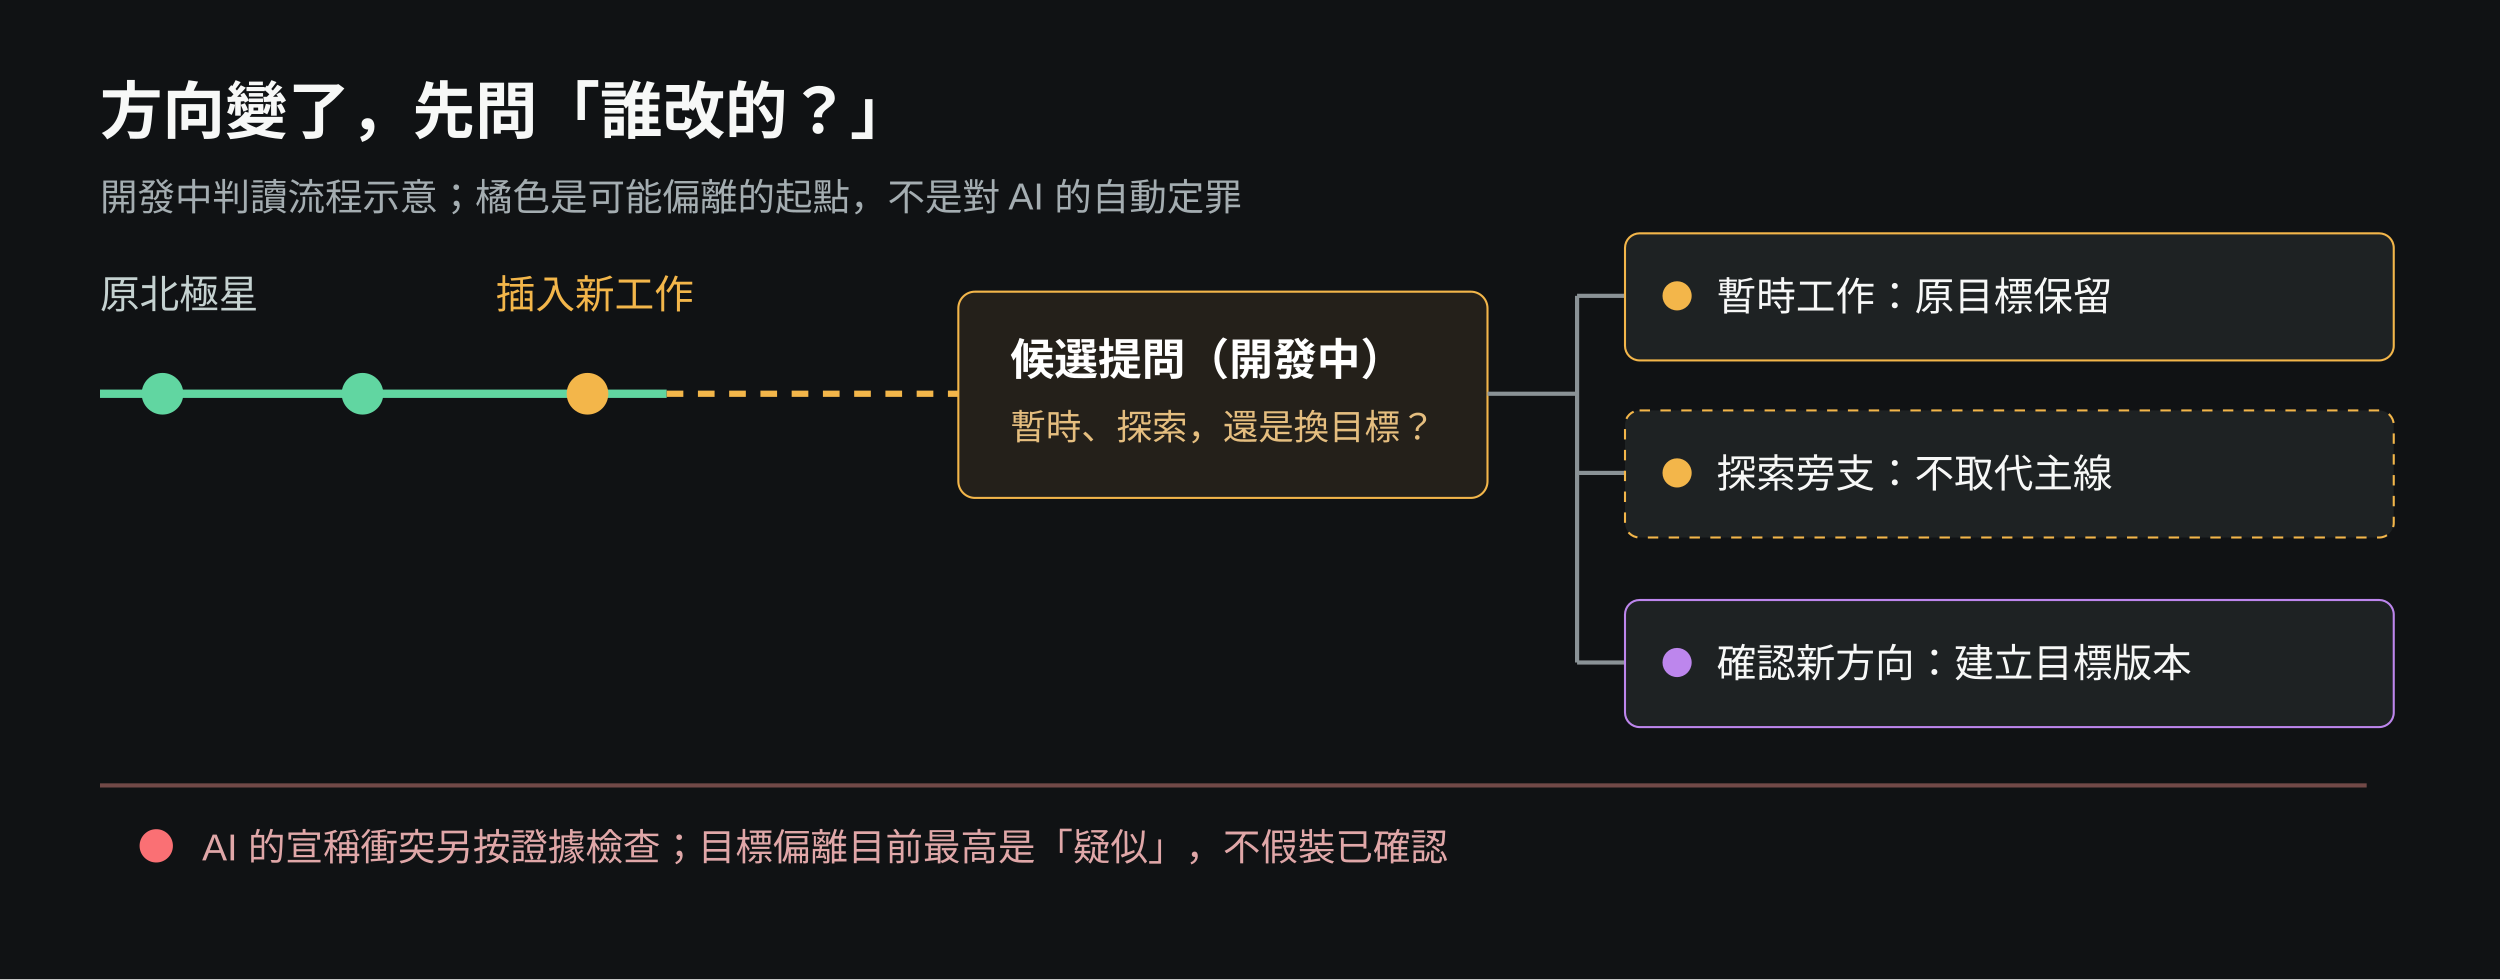
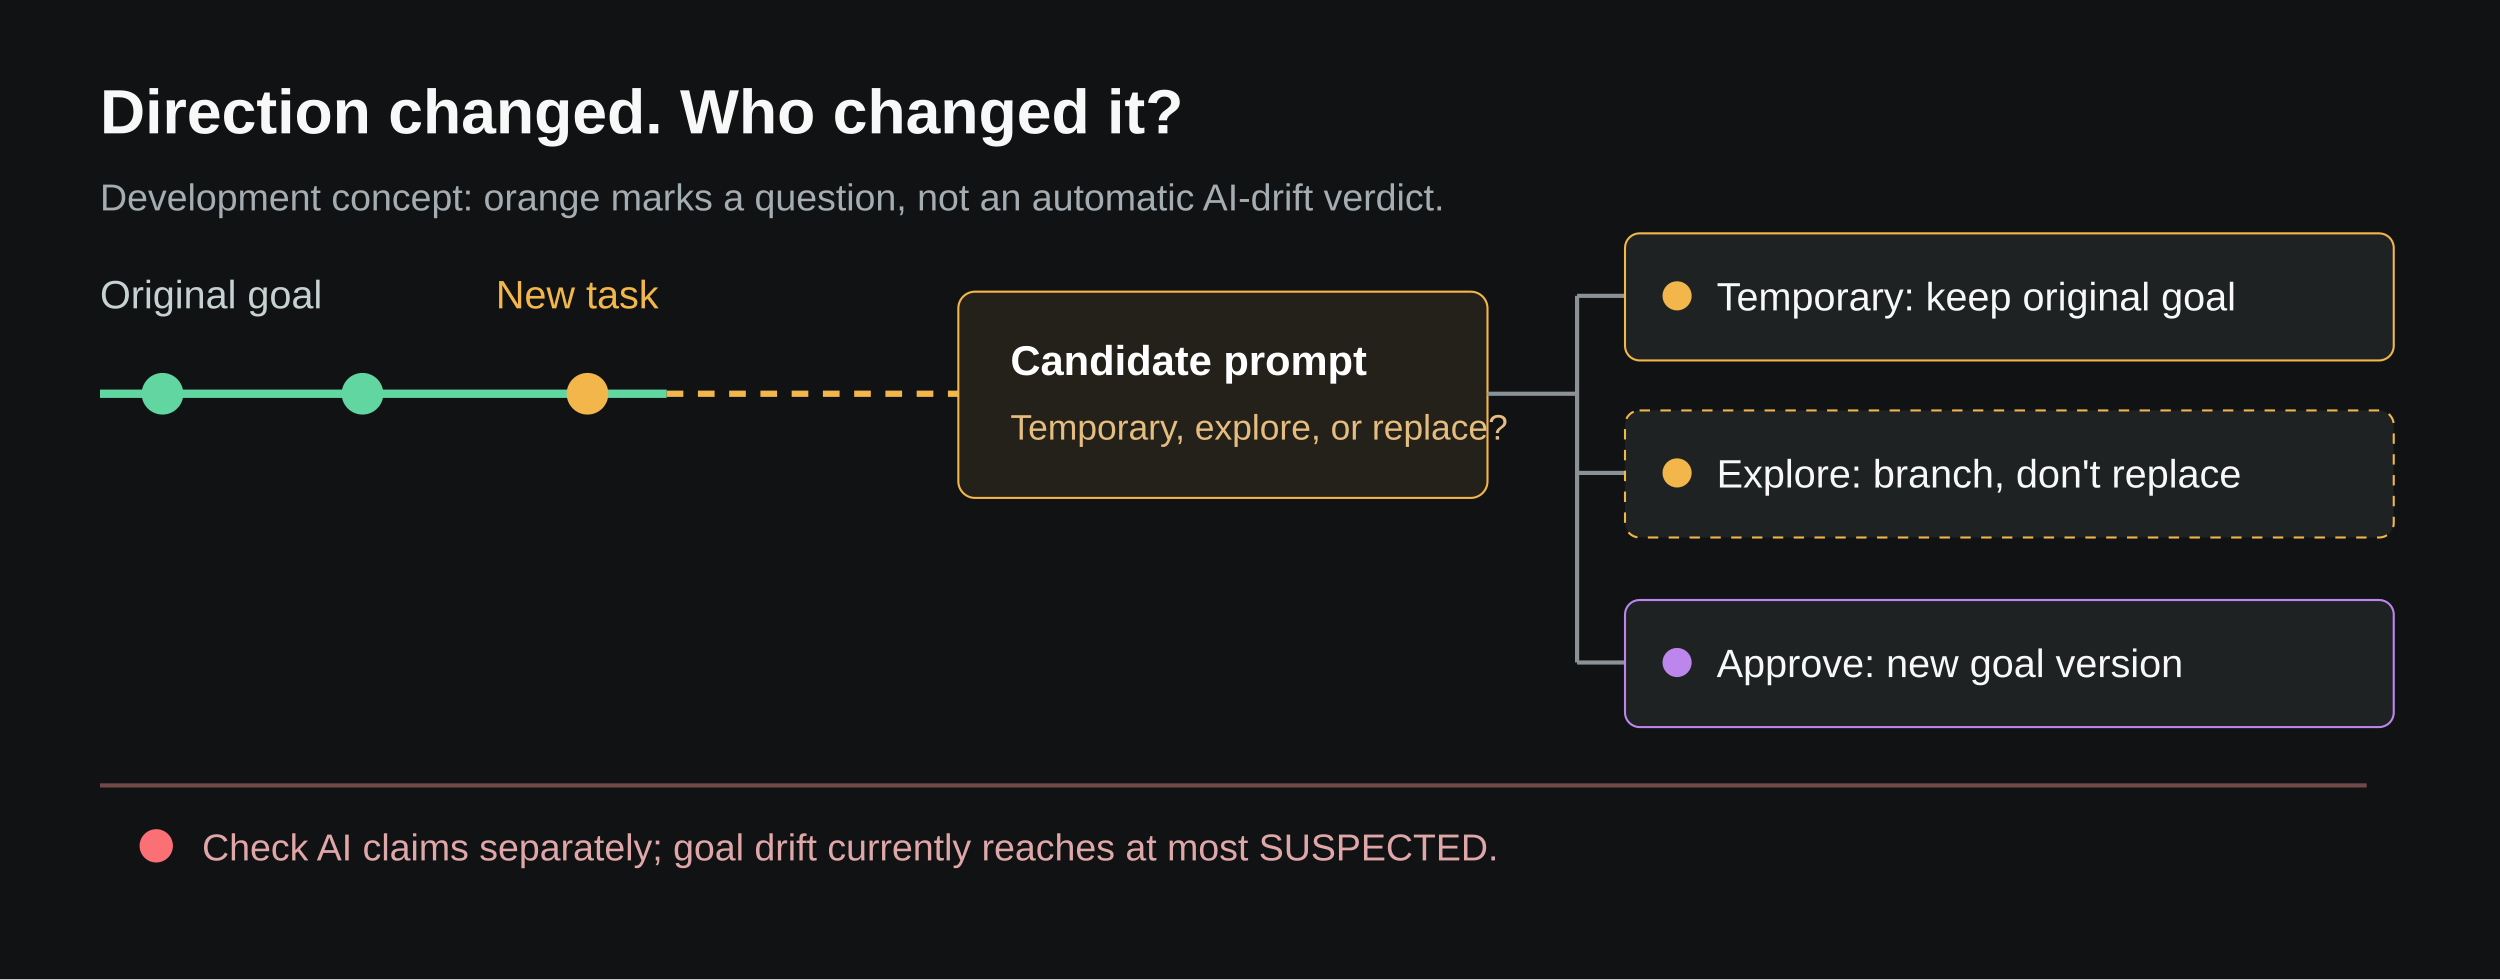
<svg xmlns="http://www.w3.org/2000/svg" viewBox="0 0 1200 470" role="img" aria-labelledby="title desc">
  <rect width="1200" height="470" fill="#101214" />
  <g font-family="-apple-system,BlinkMacSystemFont,Arial,sans-serif">
-     <text x="48" y="64" fill="#f7f8f7" font-size="30" font-weight="700">方向變了，先問「誰改的？」</text>
-     <text x="48" y="101" fill="#a4adb1" font-size="18">開發中判讀流程示意；橘色是可能偏離的起點，不是對 AI 的自動定罪</text>
+     <text x="48" y="64" fill="#f7f8f7" font-size="30" font-weight="700">Direction changed. Who changed it?</text>
+     <text x="48" y="101" fill="#a4adb1" font-size="18">Development concept: orange marks a question, not an automatic AI-drift verdict.</text>
    <path d="M48 189H320" stroke="#61d6a1" stroke-width="4" />
    <circle cx="78" cy="189" r="10" fill="#61d6a1" />
    <circle cx="174" cy="189" r="10" fill="#61d6a1" />
    <circle cx="282" cy="189" r="10" fill="#f3b64a" />
-     <text x="48" y="148" fill="#c5d2d1" font-size="19">原北極星</text>
-     <text x="238" y="148" fill="#f3b64a" font-size="19">插入新工作</text>
+     <text x="48" y="148" fill="#c5d2d1" font-size="19">Original goal</text>
+     <text x="238" y="148" fill="#f3b64a" font-size="19">New task</text>
    <path d="M320 189H460" stroke="#f3b64a" stroke-width="3" stroke-dasharray="8 7" />
    <rect x="460" y="140" width="254" height="99" rx="8" fill="#24201a" stroke="#f3b64a" />
-     <text x="485" y="180" fill="#fff" font-size="21" font-weight="700">候選提問（開發中）</text>
-     <text x="485" y="211" fill="#e5be7f" font-size="17">暫時、探索，還是換目標？</text>
+     <text x="485" y="180" fill="#fff" font-size="20" font-weight="700">Candidate prompt</text>
+     <text x="485" y="211" fill="#e5be7f" font-size="17">Temporary, explore, or replace?</text>
    <path d="M714 189H757M757 189V318M757 189V142" fill="none" stroke="#8a9296" stroke-width="2" />
    <path d="M757 142H780M757 227H780M757 318H780" stroke="#8a9296" stroke-width="2" />
    <rect x="780" y="112" width="369" height="61" rx="7" fill="#1e2223" stroke="#f3b64a" />
    <circle cx="805" cy="142" r="7" fill="#f3b64a" />
-     <text x="824" y="149" fill="#f7f8f7" font-size="19">暫時工作：原目標保留</text>
+     <text x="824" y="149" fill="#f7f8f7" font-size="19">Temporary: keep original goal</text>
    <rect x="780" y="197" width="369" height="61" rx="7" fill="#1e2223" stroke="#f3b64a" stroke-dasharray="5 5" />
    <circle cx="805" cy="227" r="7" fill="#f3b64a" />
-     <text x="824" y="234" fill="#f7f8f7" font-size="19">探索旁支：不取代主線</text>
+     <text x="824" y="234" fill="#f7f8f7" font-size="19">Explore: branch, don't replace</text>
    <rect x="780" y="288" width="369" height="61" rx="7" fill="#1e2223" stroke="#bd86ed" />
    <circle cx="805" cy="318" r="7" fill="#bd86ed" />
-     <text x="824" y="325" fill="#f7f8f7" font-size="19">確認新方向：建立目標版本</text>
+     <text x="824" y="325" fill="#f7f8f7" font-size="19">Approve: new goal version</text>
    <path d="M48 377H1136" stroke="#714947" stroke-width="2" />
    <circle cx="75" cy="406" r="8" fill="#fa7074" />
-     <text x="97" y="413" fill="#e0a7a8" font-size="18">AI 的宣稱衝突另按證據檢查；目標偏離目前最高是「疑似」，不假裝已確認</text>
+     <text x="97" y="413" fill="#e0a7a8" font-size="18">Check AI claims separately; goal drift currently reaches at most SUSPECTED.</text>
  </g>
</svg>
